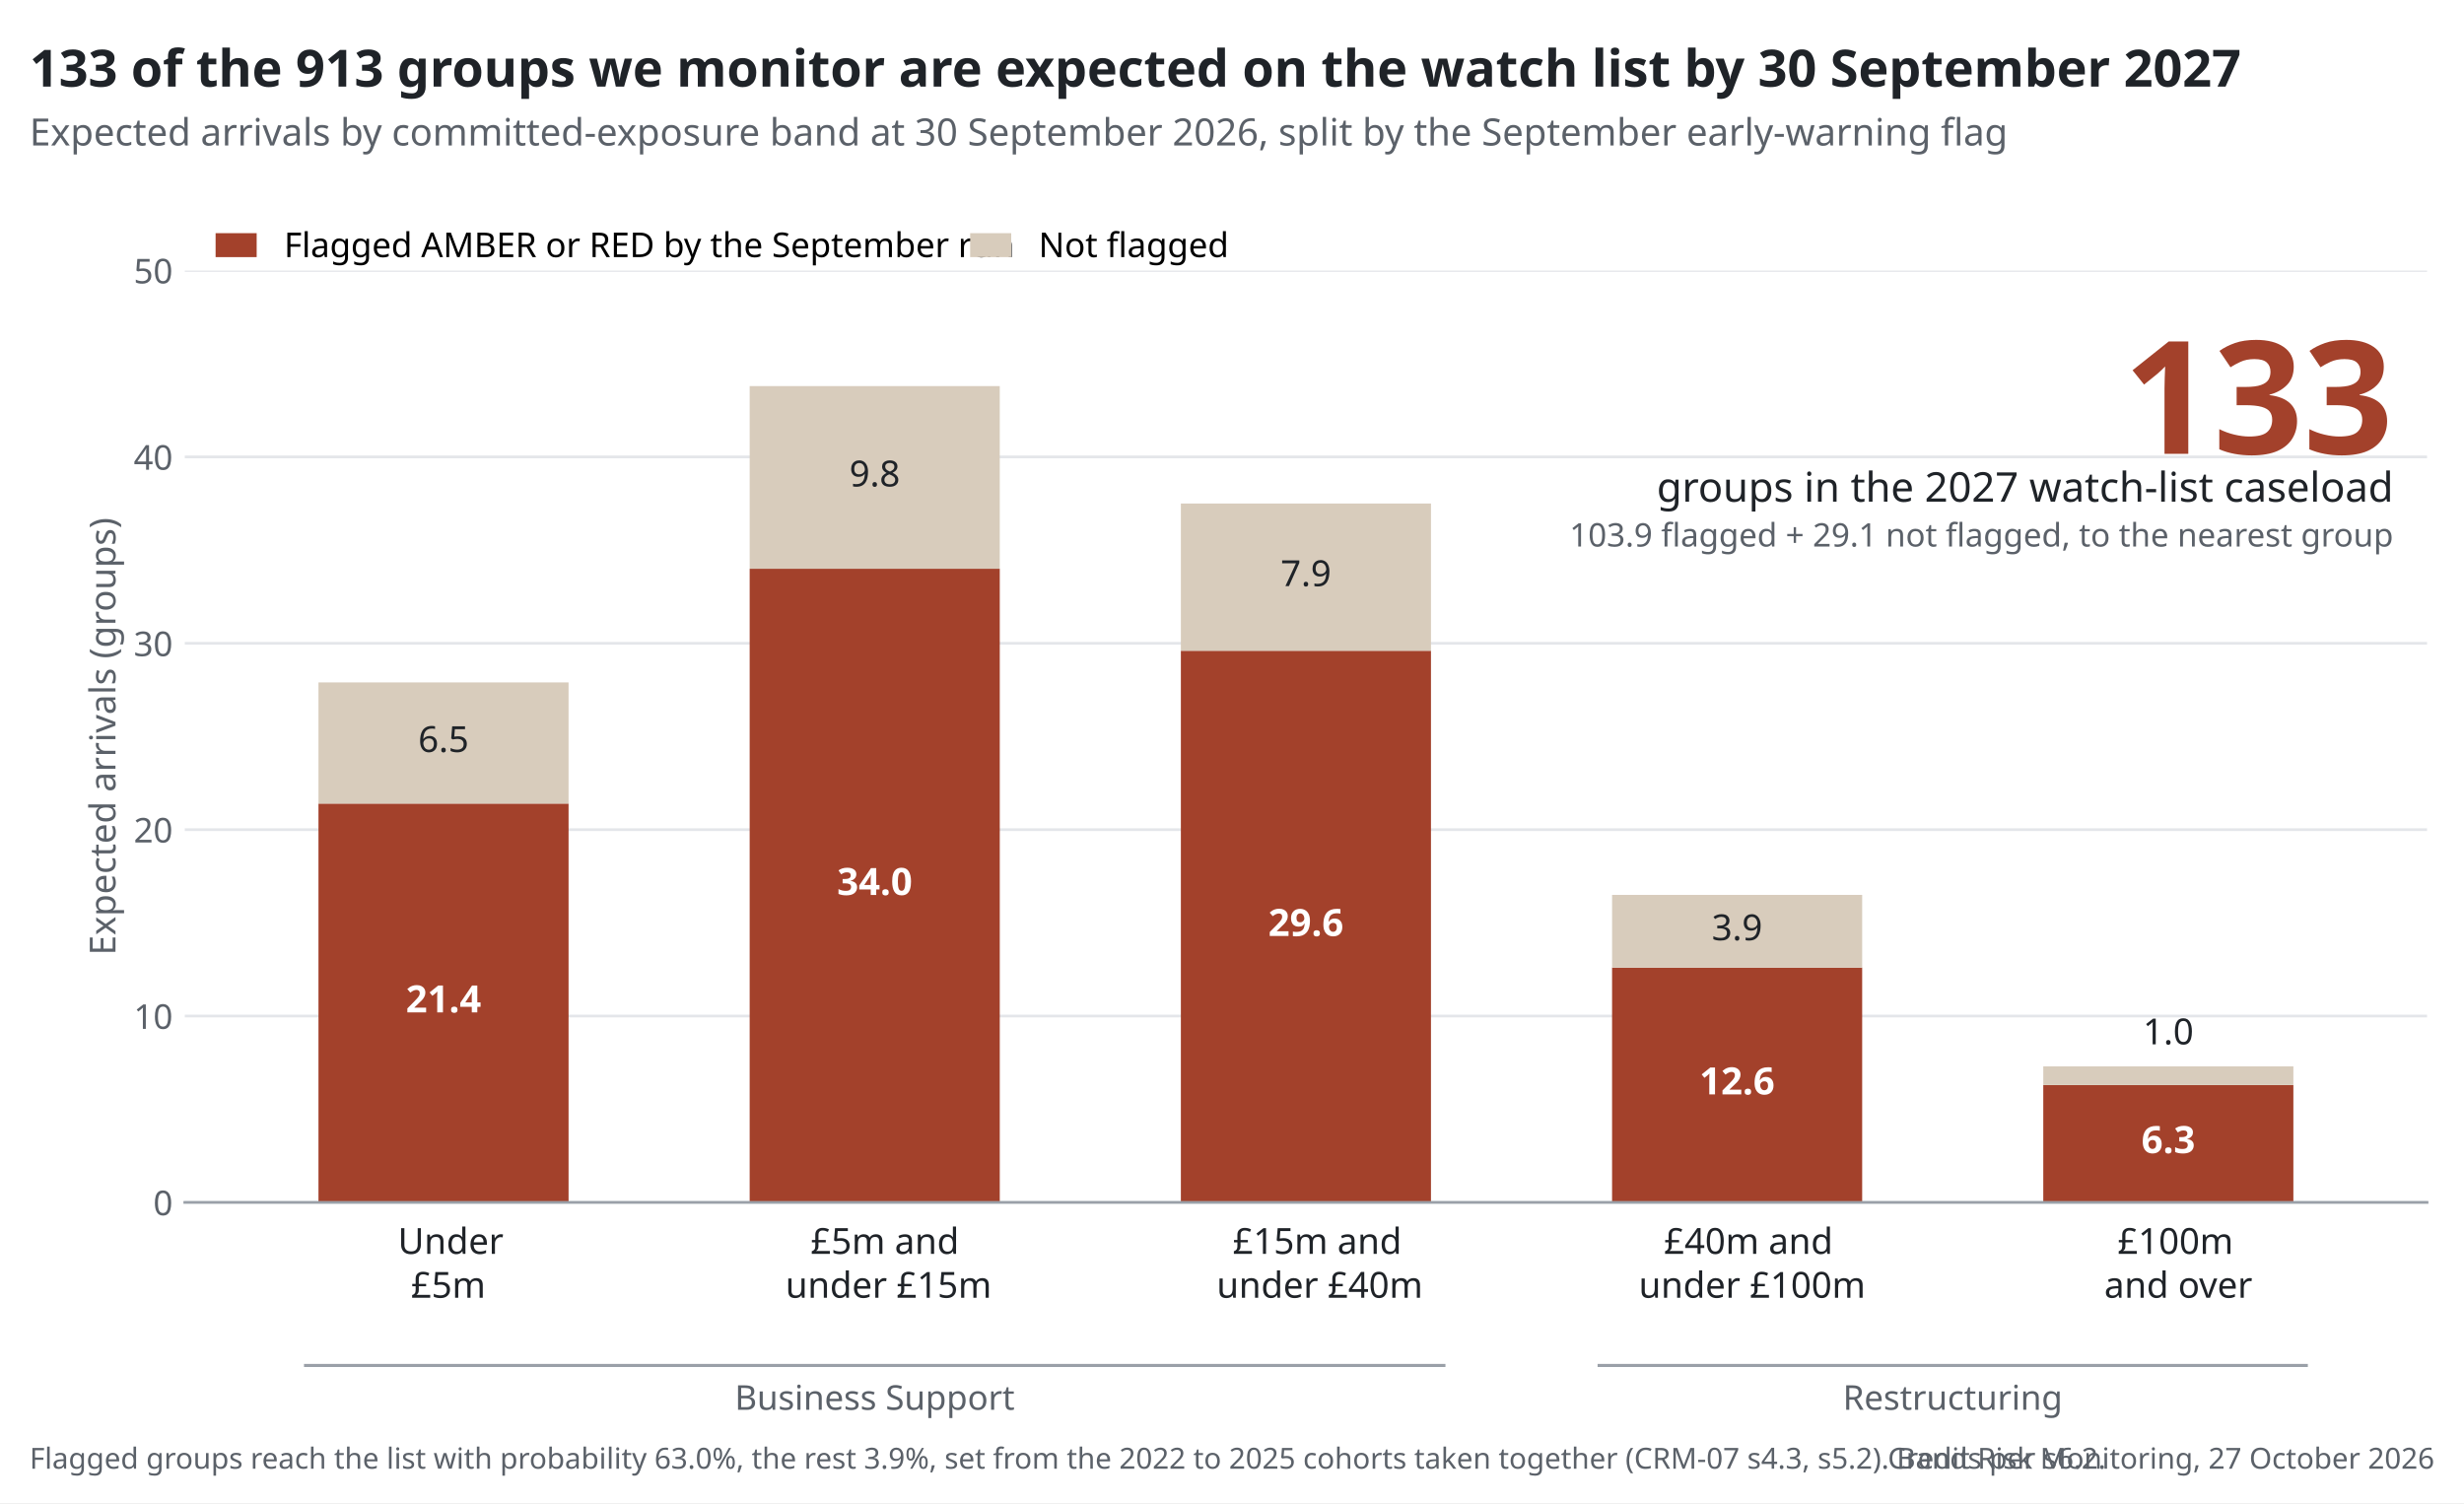
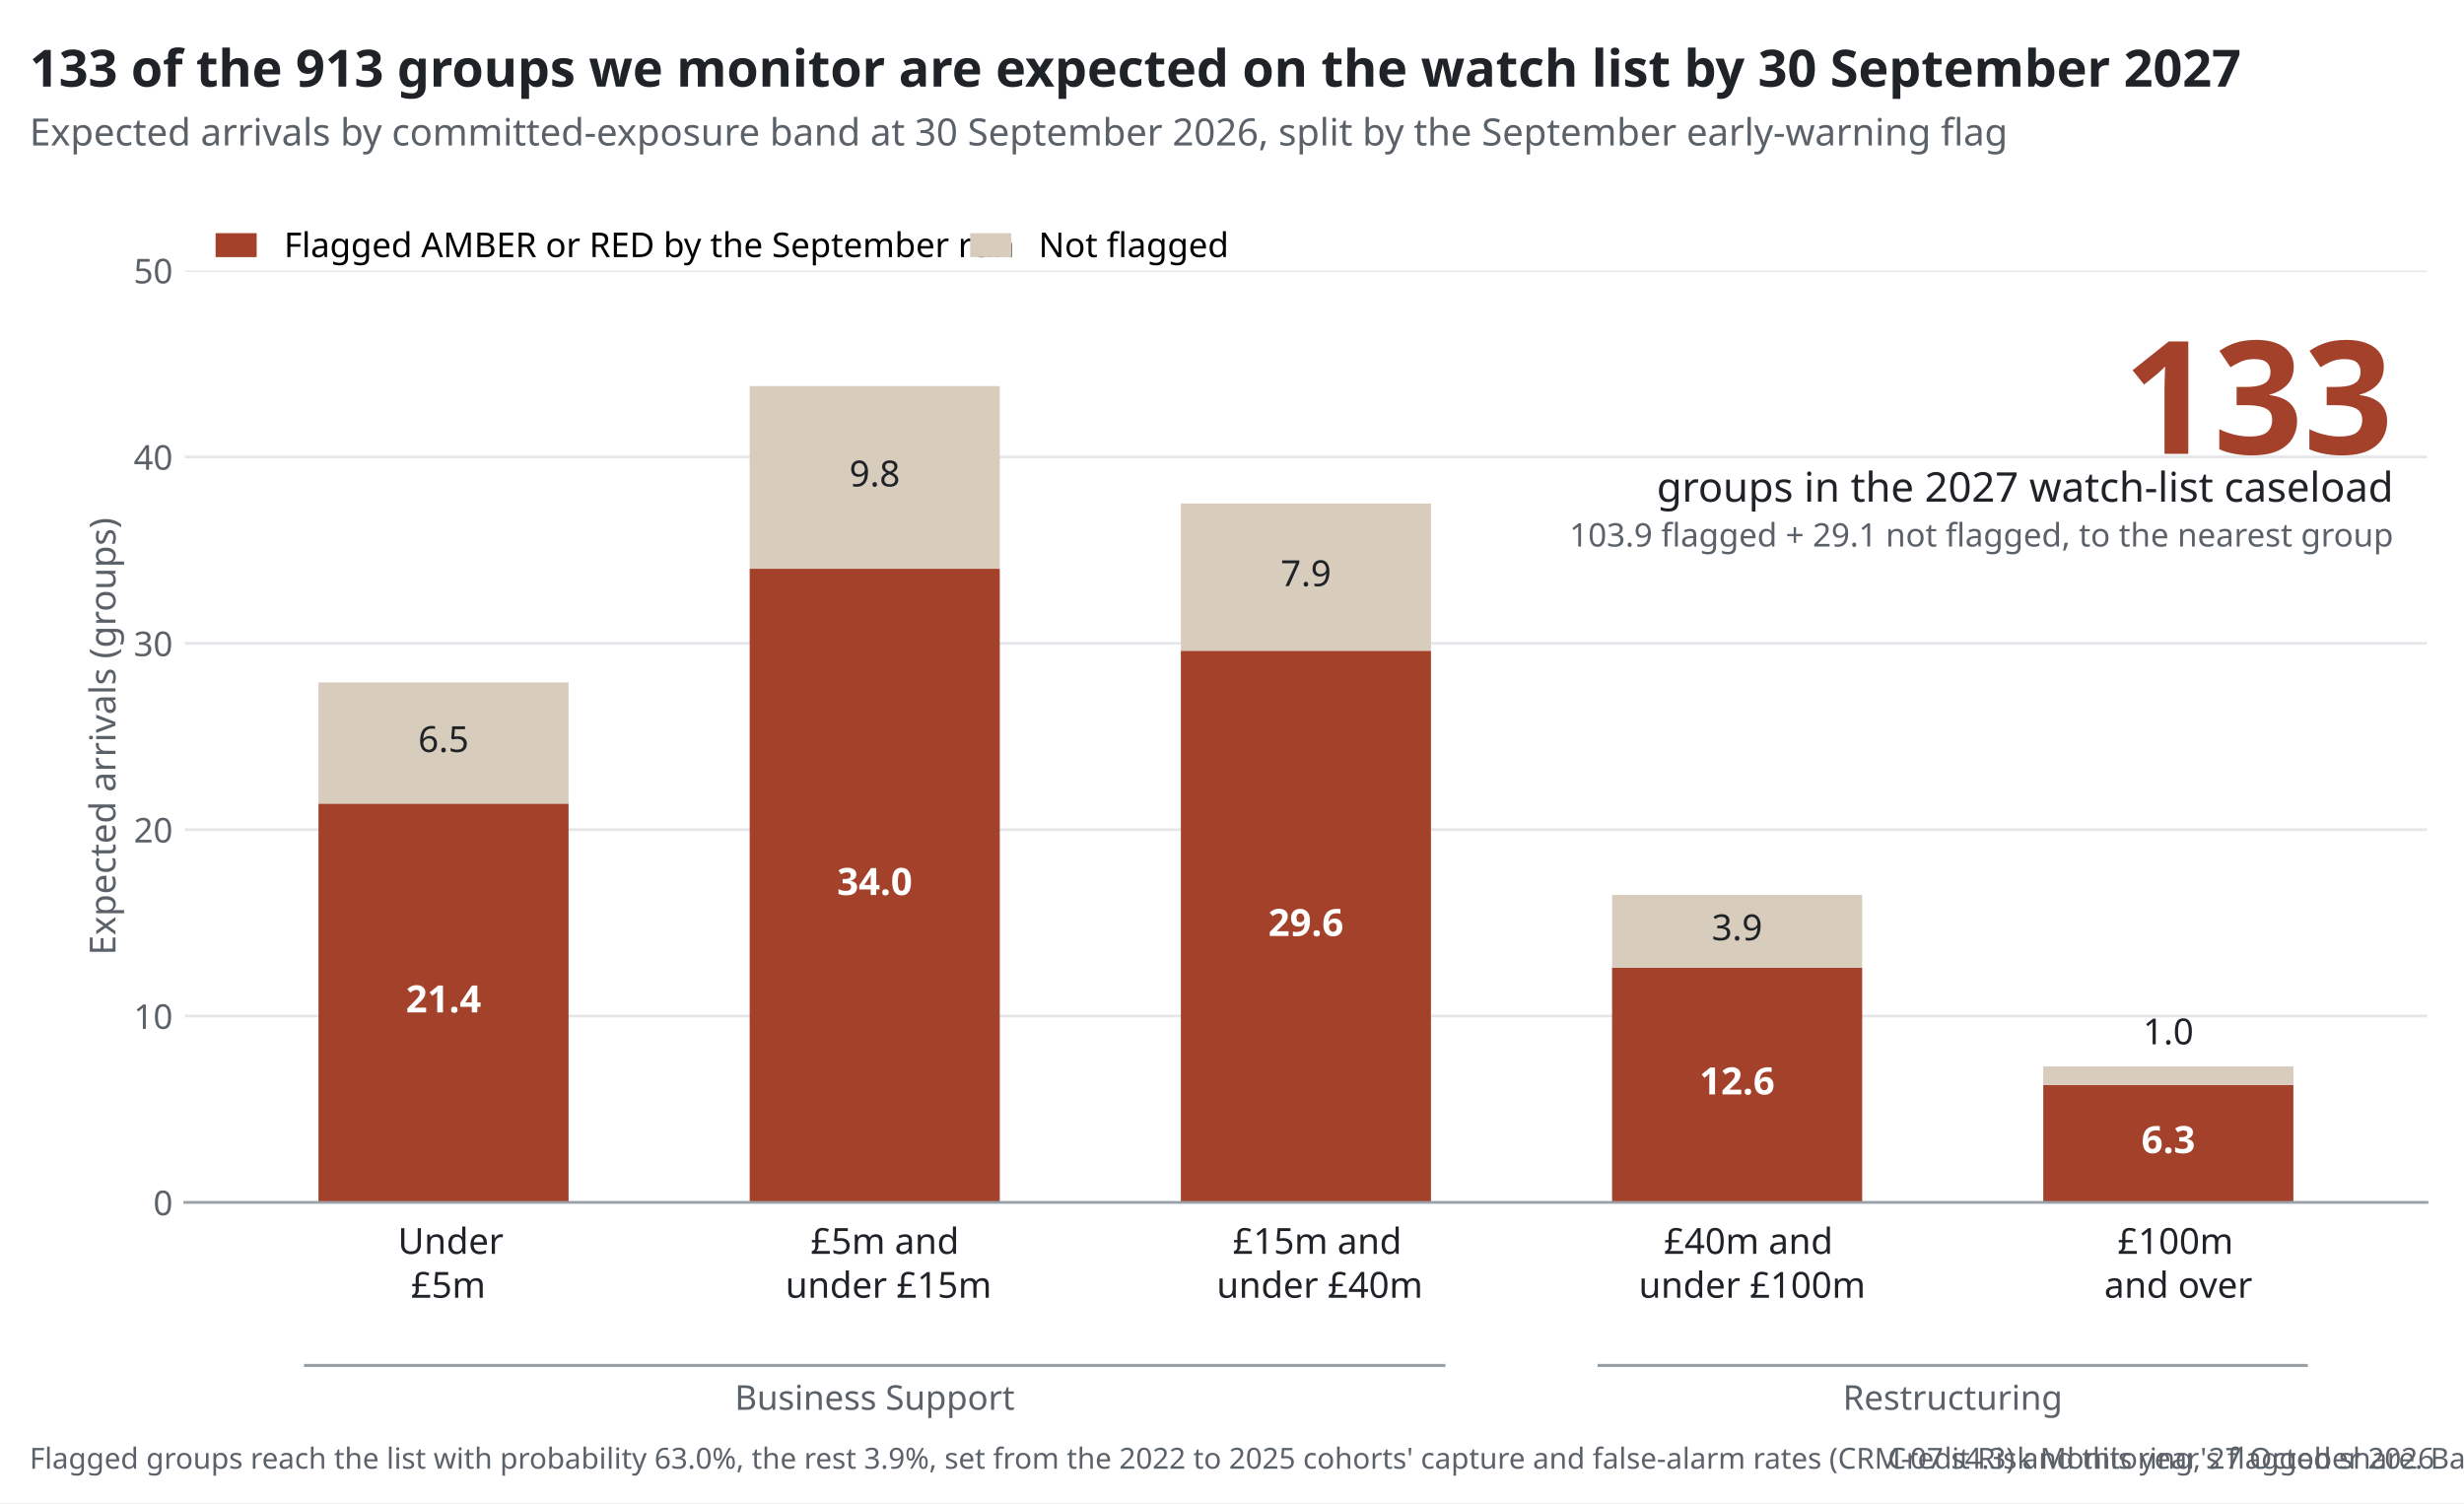
<svg xmlns="http://www.w3.org/2000/svg" width="720pt" height="439.2pt" viewBox="0 0 720 439.2" version="1.1">
  <defs>
    <style type="text/css">*{stroke-linejoin: round; stroke-linecap: butt}</style>
  </defs>
  <g id="figure_1">
    <g id="patch_1">
      <path d="M 0 439.2  L 720 439.2  L 720 0  L 0 0  z " style="fill: #ffffff" />
    </g>
    <g id="axes_1">
      <g id="patch_2">
        <path d="M 54 351.36  L 709.2 351.36  L 709.2 79.056  L 54 79.056  z " style="fill: #ffffff" />
      </g>
      <g id="axis_1">
        <g id="xtick_1">
          <g id="line2d_1" />
          <g id="text_1">
            <text style="font-size: 10.5px; font-family: Calibri, Carlito, sans-serif; fill: #1f2328" transform="translate(116.2724 366.3937)">Under</text>
            <text style="font-size: 10.5px; font-family: Calibri, Carlito, sans-serif; fill: #1f2328" transform="translate(120.0836 379.2111)">£5m</text>
          </g>
        </g>
        <g id="xtick_2">
          <g id="line2d_2" />
          <g id="text_2">
            <text style="font-size: 10.5px; font-family: Calibri, Carlito, sans-serif; fill: #1f2328" transform="translate(236.8641 366.3937)">£5m and</text>
            <text style="font-size: 10.5px; font-family: Calibri, Carlito, sans-serif; fill: #1f2328" transform="translate(229.5173 379.2111)">under £15m</text>
          </g>
        </g>
        <g id="xtick_3">
          <g id="line2d_3" />
          <g id="text_3">
            <text style="font-size: 10.5px; font-family: Calibri, Carlito, sans-serif; fill: #1f2328" transform="translate(360.203 366.3937)">£15m and</text>
            <text style="font-size: 10.5px; font-family: Calibri, Carlito, sans-serif; fill: #1f2328" transform="translate(355.5173 379.2111)">under £40m</text>
          </g>
        </g>
        <g id="xtick_4">
          <g id="line2d_4" />
          <g id="text_4">
            <text style="font-size: 10.5px; font-family: Calibri, Carlito, sans-serif; fill: #1f2328" transform="translate(486.203 366.3937)">£40m and</text>
            <text style="font-size: 10.5px; font-family: Calibri, Carlito, sans-serif; fill: #1f2328" transform="translate(478.8562 379.2111)">under £100m</text>
          </g>
        </g>
        <g id="xtick_5">
          <g id="line2d_5" />
          <g id="text_5">
            <text style="font-size: 10.5px; font-family: Calibri, Carlito, sans-serif; fill: #1f2328" transform="translate(618.7614 366.3937)">£100m</text>
            <text style="font-size: 10.5px; font-family: Calibri, Carlito, sans-serif; fill: #1f2328" transform="translate(614.8723 379.2111)">and over</text>
          </g>
        </g>
      </g>
      <g id="axis_2">
        <g id="ytick_1">
          <g id="line2d_6">
            <path d="M 54 351.36  L 709.2 351.36  " clip-path="url(#pc5f1c0dcef)" style="fill: none; stroke: #e4e6ea; stroke-width: 0.8; stroke-linecap: square" />
          </g>
          <g id="line2d_7" />
          <g id="text_6">
            <text style="font-size: 10px; font-family: Calibri, Carlito, sans-serif; text-anchor: end; fill: #5b6169" x="50.5" y="355.11" transform="rotate(-0 50.5 355.11)">0</text>
          </g>
        </g>
        <g id="ytick_2">
          <g id="line2d_8">
            <path d="M 54 296.899  L 709.2 296.899  " clip-path="url(#pc5f1c0dcef)" style="fill: none; stroke: #e4e6ea; stroke-width: 0.8; stroke-linecap: square" />
          </g>
          <g id="line2d_9" />
          <g id="text_7">
            <text style="font-size: 10px; font-family: Calibri, Carlito, sans-serif; text-anchor: end; fill: #5b6169" x="50.5" y="300.649" transform="rotate(-0 50.5 300.6492)">10</text>
          </g>
        </g>
        <g id="ytick_3">
          <g id="line2d_10">
            <path d="M 54 242.438  L 709.2 242.438  " clip-path="url(#pc5f1c0dcef)" style="fill: none; stroke: #e4e6ea; stroke-width: 0.8; stroke-linecap: square" />
          </g>
          <g id="line2d_11" />
          <g id="text_8">
            <text style="font-size: 10px; font-family: Calibri, Carlito, sans-serif; text-anchor: end; fill: #5b6169" x="50.5" y="246.188" transform="rotate(-0 50.5 246.1884)">20</text>
          </g>
        </g>
        <g id="ytick_4">
          <g id="line2d_12">
            <path d="M 54 187.978  L 709.2 187.978  " clip-path="url(#pc5f1c0dcef)" style="fill: none; stroke: #e4e6ea; stroke-width: 0.8; stroke-linecap: square" />
          </g>
          <g id="line2d_13" />
          <g id="text_9">
            <text style="font-size: 10px; font-family: Calibri, Carlito, sans-serif; text-anchor: end; fill: #5b6169" x="50.5" y="191.728" transform="rotate(-0 50.5 191.7276)">30</text>
          </g>
        </g>
        <g id="ytick_5">
          <g id="line2d_14">
            <path d="M 54 133.517  L 709.2 133.517  " clip-path="url(#pc5f1c0dcef)" style="fill: none; stroke: #e4e6ea; stroke-width: 0.8; stroke-linecap: square" />
          </g>
          <g id="line2d_15" />
          <g id="text_10">
            <text style="font-size: 10px; font-family: Calibri, Carlito, sans-serif; text-anchor: end; fill: #5b6169" x="50.5" y="137.267" transform="rotate(-0 50.5 137.2668)">40</text>
          </g>
        </g>
        <g id="ytick_6">
          <g id="line2d_16">
            <path d="M 54 79.056  L 709.2 79.056  " clip-path="url(#pc5f1c0dcef)" style="fill: none; stroke: #e4e6ea; stroke-width: 0.8; stroke-linecap: square" />
          </g>
          <g id="line2d_17" />
          <g id="text_11">
            <text style="font-size: 10px; font-family: Calibri, Carlito, sans-serif; text-anchor: end; fill: #5b6169" x="50.5" y="82.806" transform="rotate(-0 50.5 82.806)">50</text>
          </g>
        </g>
        <g id="text_12">
          <text style="font-size: 10.5px; font-family: Calibri, Carlito, sans-serif; text-anchor: middle; fill: #5b6169" x="33.737" y="215.208" transform="rotate(-90 33.7375 215.208)">Expected arrivals (groups)</text>
        </g>
      </g>
      <g id="patch_3">
        <path d="M 93.06 351.36  L 166.14 351.36  L 166.14 234.814  L 93.06 234.814  z " clip-path="url(#pc5f1c0dcef)" style="fill: #a3412b" />
      </g>
      <g id="patch_4">
        <path d="M 219.06 351.36  L 292.14 351.36  L 292.14 166.193  L 219.06 166.193  z " clip-path="url(#pc5f1c0dcef)" style="fill: #a3412b" />
      </g>
      <g id="patch_5">
        <path d="M 345.06 351.36  L 418.14 351.36  L 418.14 190.156  L 345.06 190.156  z " clip-path="url(#pc5f1c0dcef)" style="fill: #a3412b" />
      </g>
      <g id="patch_6">
        <path d="M 471.06 351.36  L 544.14 351.36  L 544.14 282.739  L 471.06 282.739  z " clip-path="url(#pc5f1c0dcef)" style="fill: #a3412b" />
      </g>
      <g id="patch_7">
        <path d="M 597.06 351.36  L 670.14 351.36  L 670.14 317.05  L 597.06 317.05  z " clip-path="url(#pc5f1c0dcef)" style="fill: #a3412b" />
      </g>
      <g id="patch_8">
        <path d="M 93.06 234.814  L 166.14 234.814  L 166.14 199.414  L 93.06 199.414  z " clip-path="url(#pc5f1c0dcef)" style="fill: #d8ccbc" />
      </g>
      <g id="patch_9">
        <path d="M 219.06 166.193  L 292.14 166.193  L 292.14 112.822  L 219.06 112.822  z " clip-path="url(#pc5f1c0dcef)" style="fill: #d8ccbc" />
      </g>
      <g id="patch_10">
        <path d="M 345.06 190.156  L 418.14 190.156  L 418.14 147.132  L 345.06 147.132  z " clip-path="url(#pc5f1c0dcef)" style="fill: #d8ccbc" />
      </g>
      <g id="patch_11">
        <path d="M 471.06 282.739  L 544.14 282.739  L 544.14 261.5  L 471.06 261.5  z " clip-path="url(#pc5f1c0dcef)" style="fill: #d8ccbc" />
      </g>
      <g id="patch_12">
        <path d="M 597.06 317.05  L 670.14 317.05  L 670.14 311.604  L 597.06 311.604  z " clip-path="url(#pc5f1c0dcef)" style="fill: #d8ccbc" />
      </g>
      <g id="line2d_18">
        <path d="M 89.28 399.013  L 421.92 399.013  " style="fill: none; stroke: #9aa0a8; stroke-width: 0.9; stroke-linecap: square" />
      </g>
      <g id="line2d_19">
        <path d="M 467.28 399.013  L 673.92 399.013  " style="fill: none; stroke: #9aa0a8; stroke-width: 0.9; stroke-linecap: square" />
      </g>
      <g id="patch_13">
        <path d="M 54 351.36  L 709.2 351.36  " style="fill: none; stroke: #9aa0a8; stroke-width: 0.8; stroke-linejoin: miter; stroke-linecap: square" />
      </g>
      <g id="text_13">
        <text style="font-weight: 700; font-size: 11px; font-family: Calibri, Carlito, sans-serif; text-anchor: middle; fill: #ffffff" x="129.6" y="295.837" transform="rotate(-0 129.6 295.8369)">21.4</text>
      </g>
      <g id="text_14">
        <text style="font-size: 10.5px; font-family: Calibri, Carlito, sans-serif; text-anchor: middle; fill: #1f2328" x="129.6" y="219.739" transform="rotate(-0 129.6 219.7391)">6.5</text>
      </g>
      <g id="text_15">
        <text style="font-weight: 700; font-size: 11px; font-family: Calibri, Carlito, sans-serif; text-anchor: middle; fill: #ffffff" x="255.6" y="261.527" transform="rotate(-0 255.6 261.5266)">34.0</text>
      </g>
      <g id="text_16">
        <text style="font-size: 10.5px; font-family: Calibri, Carlito, sans-serif; text-anchor: middle; fill: #1f2328" x="255.6" y="142.132" transform="rotate(-0 255.6 142.1325)">9.8</text>
      </g>
      <g id="text_17">
        <text style="font-weight: 700; font-size: 11px; font-family: Calibri, Carlito, sans-serif; text-anchor: middle; fill: #ffffff" x="381.6" y="273.508" transform="rotate(-0 381.6 273.508)">29.6</text>
      </g>
      <g id="text_18">
        <text style="font-size: 10.5px; font-family: Calibri, Carlito, sans-serif; text-anchor: middle; fill: #1f2328" x="381.6" y="171.269" transform="rotate(-0 381.6 171.269)">7.9</text>
      </g>
      <g id="text_19">
        <text style="font-weight: 700; font-size: 11px; font-family: Calibri, Carlito, sans-serif; text-anchor: middle; fill: #ffffff" x="507.6" y="319.8" transform="rotate(-0 507.6 319.7997)">12.6</text>
      </g>
      <g id="text_20">
        <text style="font-size: 10.5px; font-family: Calibri, Carlito, sans-serif; text-anchor: middle; fill: #1f2328" x="507.6" y="274.745" transform="rotate(-0 507.6 274.7445)">3.9</text>
      </g>
      <g id="text_21">
        <text style="font-weight: 700; font-size: 11px; font-family: Calibri, Carlito, sans-serif; text-anchor: middle; fill: #ffffff" x="633.6" y="336.955" transform="rotate(-0 633.6 336.9548)">6.3</text>
      </g>
      <g id="text_22">
        <text style="font-size: 10.5px; font-family: Calibri, Carlito, sans-serif; text-anchor: middle; fill: #1f2328" x="633.6" y="305.166" transform="rotate(-0 633.6 305.1664)">1.0</text>
      </g>
      <g id="text_23">
        <text style="font-size: 10px; font-family: Calibri, Carlito, sans-serif; text-anchor: middle; fill: #5b6169" x="255.6" y="411.959" transform="rotate(-0 255.6 411.9593)">Business Support</text>
      </g>
      <g id="text_24">
        <text style="font-size: 10px; font-family: Calibri, Carlito, sans-serif; text-anchor: middle; fill: #5b6169" x="570.6" y="411.959" transform="rotate(-0 570.6 411.9593)">Restructuring</text>
      </g>
      <g id="text_25">
        <text style="font-weight: 700; font-size: 46px; font-family: Calibri, Carlito, sans-serif; text-anchor: end; fill: #a3412b" x="699.372" y="132.617" transform="rotate(-0 699.372 132.6173)">133</text>
      </g>
      <g id="text_26">
        <text style="font-size: 12px; font-family: Calibri, Carlito, sans-serif; text-anchor: end; fill: #1f2328" x="699.372" y="146.601" transform="rotate(-0 699.372 146.6014)">groups in the 2027 watch-list caseload</text>
      </g>
      <g id="text_27">
        <text style="font-size: 9.5px; font-family: Calibri, Carlito, sans-serif; text-anchor: end; fill: #5b6169" x="699.372" y="159.703" transform="rotate(-0 699.372 159.7031)">103.9 flagged + 29.1 not flagged, to the nearest group</text>
      </g>
      <g id="legend_1">
        <g id="patch_14">
          <path d="M 63 75.133  L 75 75.133  L 75 68.133  L 63 68.133  z " style="fill: #a3412b" />
        </g>
        <g id="text_28">
          <text style="font-size: 10px; font-family: Calibri, Carlito, sans-serif; text-anchor: start" x="83" y="75.133" transform="rotate(-0 83 75.1332)">Flagged AMBER or RED by the September run</text>
        </g>
        <g id="patch_15">
          <path d="M 283.486 75.133  L 295.486 75.133  L 295.486 68.133  L 283.486 68.133  z " style="fill: #d8ccbc" />
        </g>
        <g id="text_29">
          <text style="font-size: 10px; font-family: Calibri, Carlito, sans-serif; text-anchor: start" x="303.486" y="75.133" transform="rotate(-0 303.4859 75.1332)">Not flagged</text>
        </g>
      </g>
    </g>
    <g id="text_30">
      <text style="font-weight: 700; font-size: 15px; font-family: Calibri, Carlito, sans-serif; text-anchor: start; fill: #1f2328" x="8.64" y="25.304" transform="rotate(-0 8.64 25.3044)">133 of the 913 groups we monitor are expected on the watch list by 30 September 2027</text>
    </g>
    <g id="text_31">
      <text style="font-size: 11px; font-family: Calibri, Carlito, sans-serif; text-anchor: start; fill: #5b6169" x="8.64" y="42.508" transform="rotate(-0 8.64 42.5076)">Expected arrivals by committed-exposure band at 30 September 2026, split by the September early-warning flag</text>
    </g>
    <g id="text_32">
-       <text style="font-size: 8.5px; font-family: Calibri, Carlito, sans-serif; text-anchor: start; fill: #5b6169" x="8.64" y="429.169" transform="rotate(-0 8.64 429.1694)">Flagged groups reach the list with probability 63.0%, the rest 3.9%, set from the 2022 to 2025 cohorts taken together (CRM-07 s4.3, s5.2). Bands per s6.2.</text>
+       <text style="font-size: 8.5px; font-family: Calibri, Carlito, sans-serif; text-anchor: start; fill: #5b6169" x="8.64" y="429.169" transform="rotate(-0 8.64 429.1694)">Flagged groups reach the list with probability 63.0%, the rest 3.9%, set from the 2022 to 2025 cohorts' capture and false-alarm rates (CRM-07 s4.3) and this year's flagged share. Bands per s6.2.</text>
    </g>
    <g id="text_33">
      <text style="font-size: 8.5px; font-family: Calibri, Carlito, sans-serif; text-anchor: end; fill: #5b6169" x="711.36" y="429.169" transform="rotate(-0 711.36 429.1694)">Credit Risk Monitoring, 27 October 2026</text>
    </g>
  </g>
  <defs>
    <clipPath id="pc5f1c0dcef">
      <rect x="54" y="79.056" width="655.2" height="272.304" />
    </clipPath>
  </defs>
</svg>
